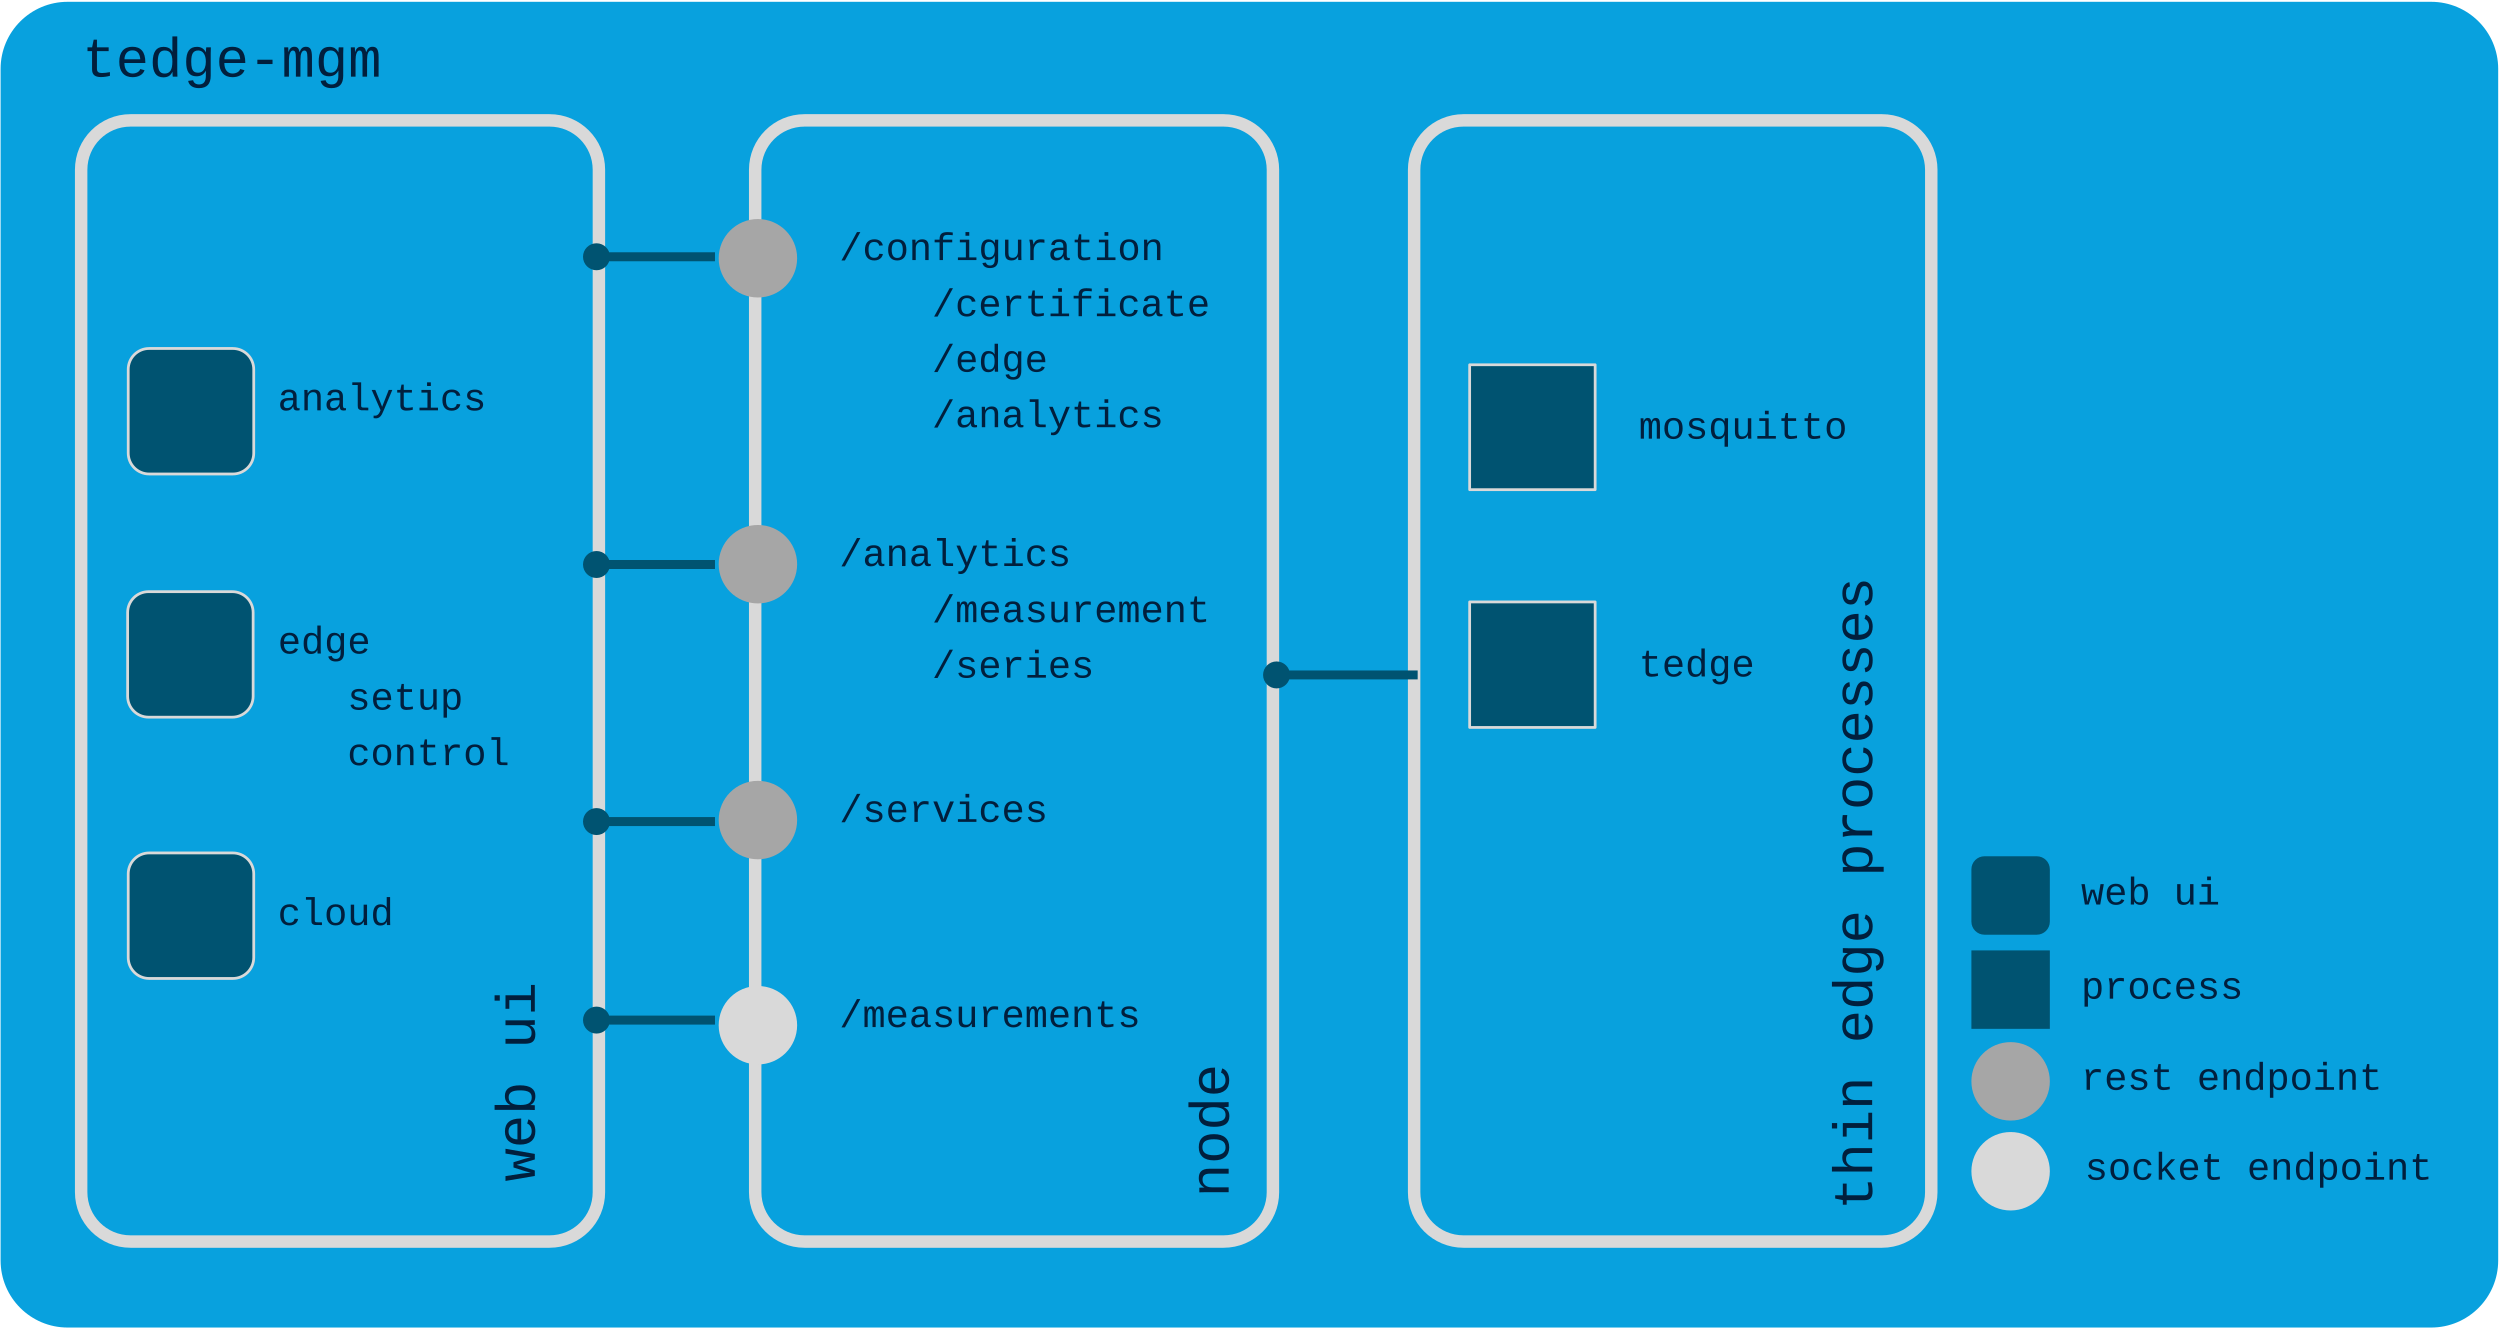
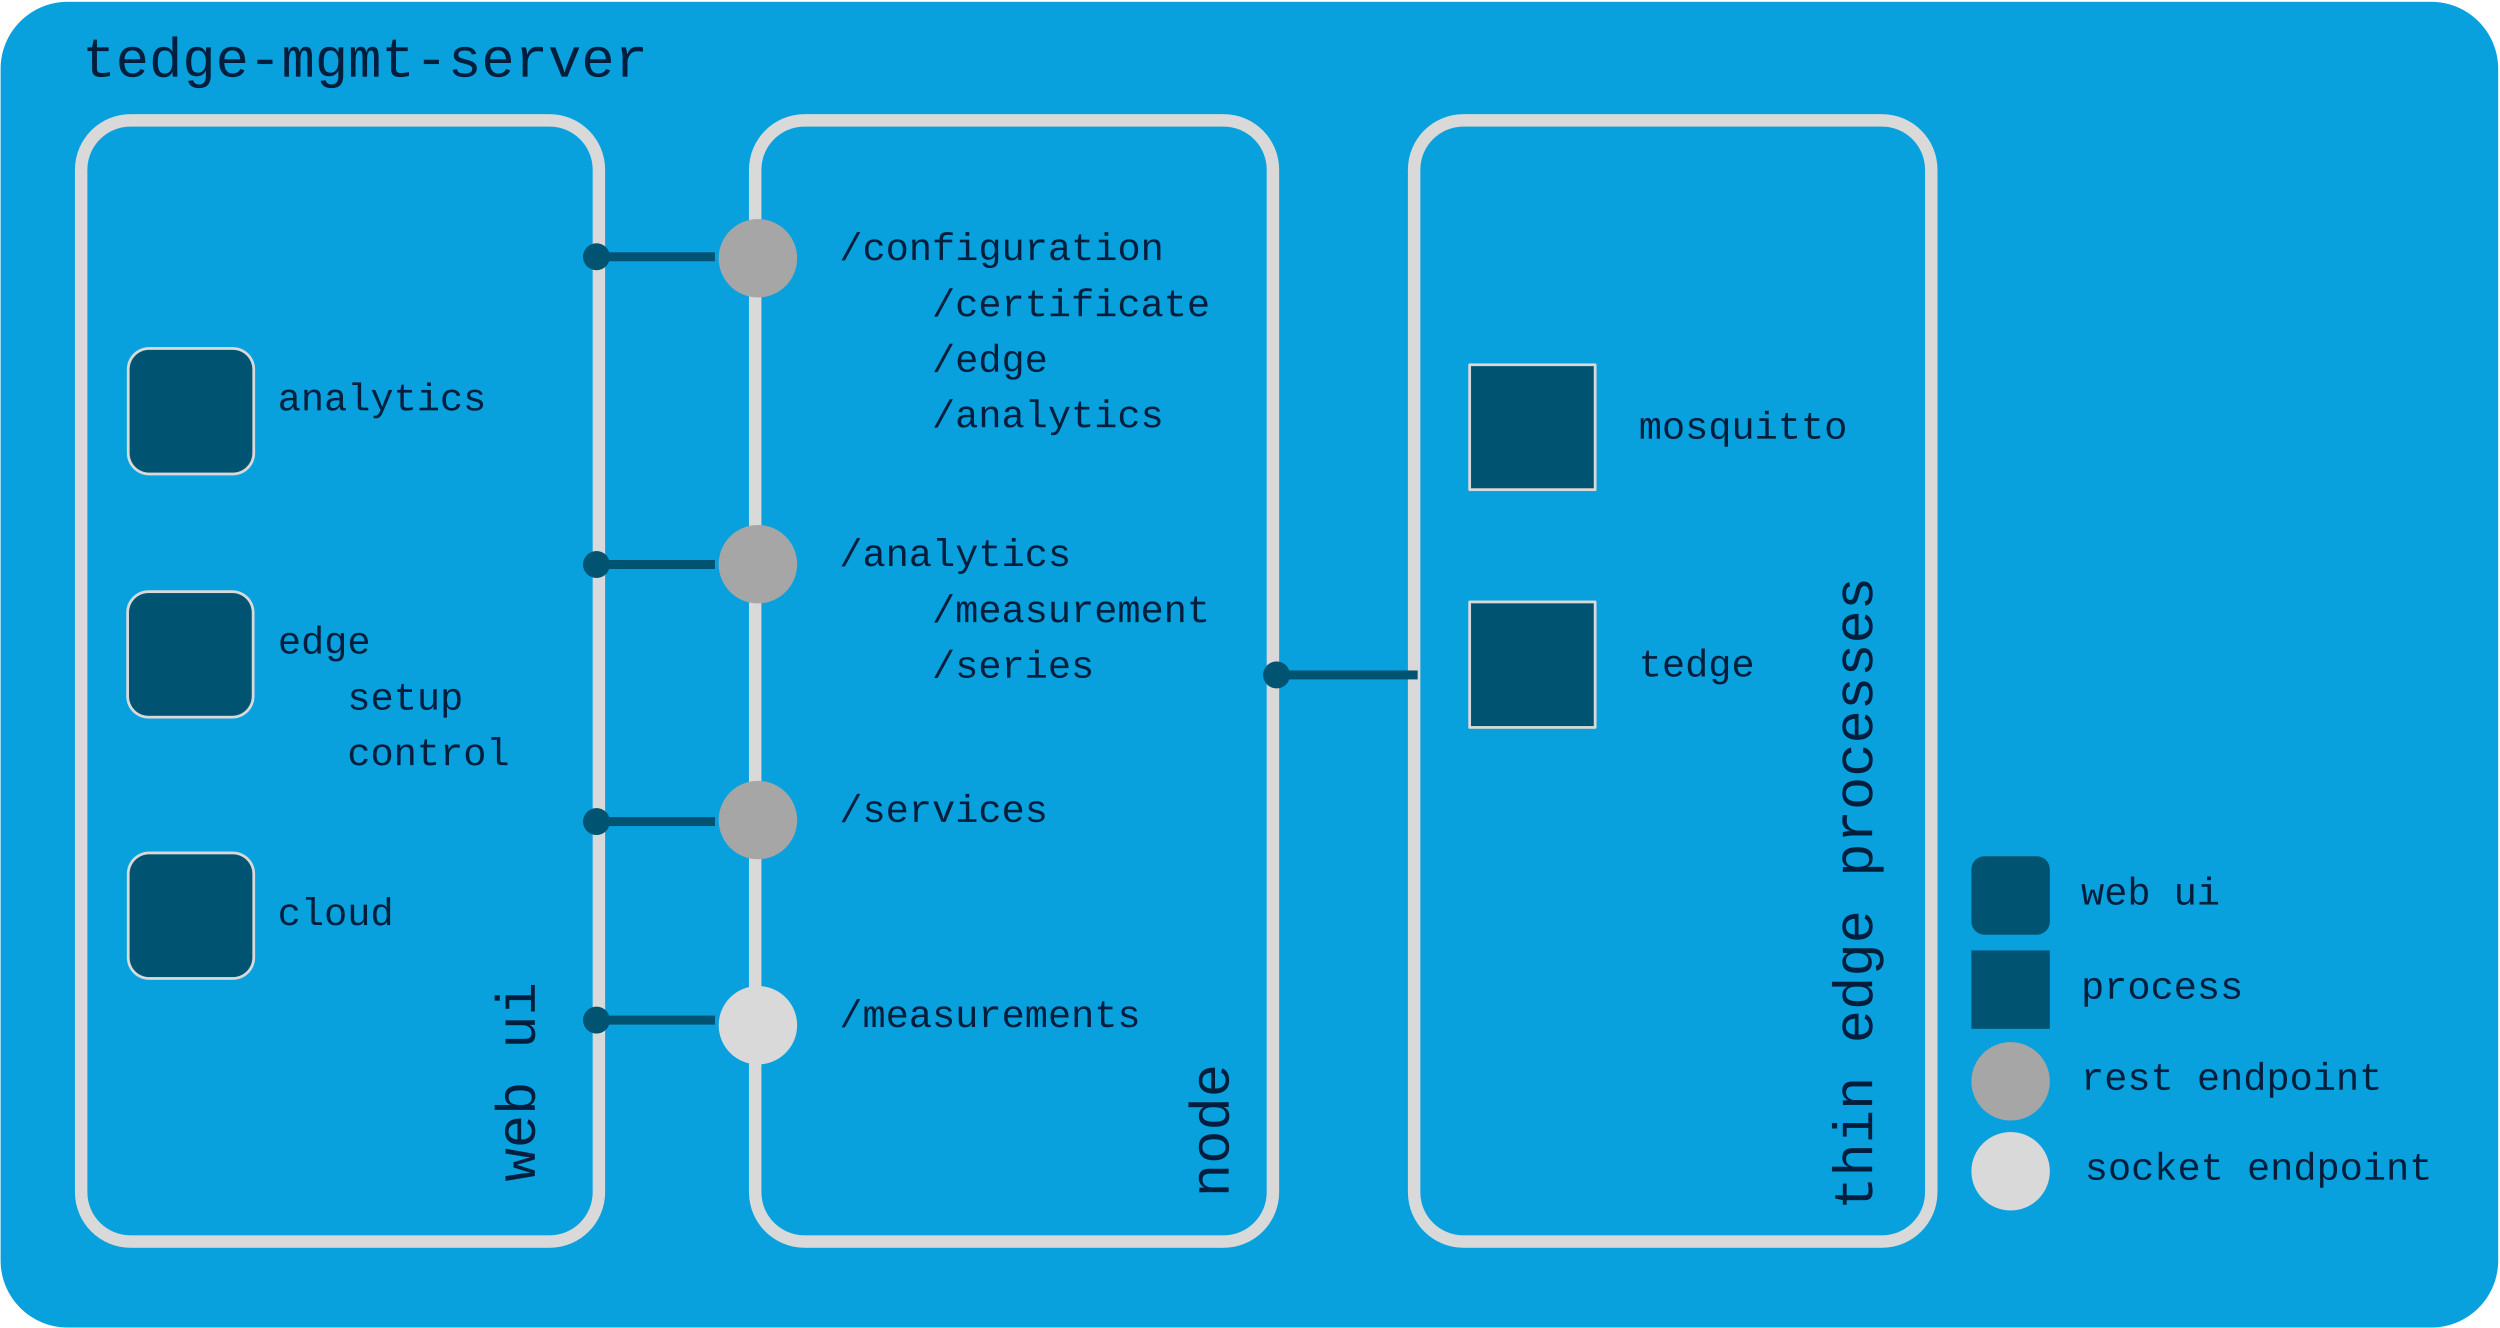
<svg xmlns="http://www.w3.org/2000/svg" width="4143" height="2200" xml:space="preserve" overflow="hidden">
  <g transform="translate(-169 -77)">
    <g>
      <path d="M170 191.125C170 129.752 219.752 80 281.125 80L4197.88 80C4259.25 80 4309 129.752 4309 191.125L4309 2165.88C4309 2227.25 4259.25 2277 4197.88 2277L281.125 2277C219.752 2277 170 2227.25 170 2165.88Z" fill="#08A1DE" fill-rule="evenodd" fill-opacity="1" />
      <path d="M1420.5 358.293C1420.5 313.12 1457.12 276.5 1502.29 276.5L2196.71 276.5C2241.88 276.5 2278.5 313.12 2278.5 358.293L2278.5 2052.71C2278.5 2097.88 2241.88 2134.5 2196.71 2134.5L1502.29 2134.5C1457.12 2134.5 1420.5 2097.88 1420.5 2052.71Z" stroke="#D9D9D9" stroke-width="20.625" stroke-linecap="butt" stroke-linejoin="round" stroke-miterlimit="10" stroke-opacity="1" fill="#08A1DE" fill-rule="evenodd" fill-opacity="0.651" />
      <path d="M1360 505C1360 469.101 1389.1 440 1425 440 1460.9 440 1490 469.101 1490 505 1490 540.898 1460.9 570 1425 570 1389.1 570 1360 540.898 1360 505Z" fill="#A6A6A6" fill-rule="evenodd" fill-opacity="1" />
      <text fill="#011F3D" fill-opacity="1" font-family="Courier New,Courier New_MSFontService,sans-serif" font-style="normal" font-variant="normal" font-weight="400" font-stretch="normal" font-size="64" text-anchor="start" direction="ltr" writing-mode="lr-tb" unicode-bidi="normal" text-decoration="none" transform="matrix(1 0 0 1 1559.94 508)">/configuration</text>
      <text fill="#011F3D" fill-opacity="1" font-family="Courier New,Courier New_MSFontService,sans-serif" font-style="normal" font-variant="normal" font-weight="400" font-stretch="normal" font-size="64" text-anchor="start" direction="ltr" writing-mode="lr-tb" unicode-bidi="normal" text-decoration="none" transform="matrix(1 0 0 1 1713.48 601)">/certificate</text>
      <text fill="#011F3D" fill-opacity="1" font-family="Courier New,Courier New_MSFontService,sans-serif" font-style="normal" font-variant="normal" font-weight="400" font-stretch="normal" font-size="64" text-anchor="start" direction="ltr" writing-mode="lr-tb" unicode-bidi="normal" text-decoration="none" transform="matrix(1 0 0 1 1713.48 693)">/edge</text>
      <text fill="#011F3D" fill-opacity="1" font-family="Courier New,Courier New_MSFontService,sans-serif" font-style="normal" font-variant="normal" font-weight="400" font-stretch="normal" font-size="64" text-anchor="start" direction="ltr" writing-mode="lr-tb" unicode-bidi="normal" text-decoration="none" transform="matrix(1 0 0 1 1713.48 785)">/analytics</text>
      <path d="M1360 1012C1360 976.102 1389.1 947 1425 947 1460.9 947 1490 976.102 1490 1012 1490 1047.9 1460.9 1077 1425 1077 1389.1 1077 1360 1047.9 1360 1012Z" fill="#A6A6A6" fill-rule="evenodd" fill-opacity="1" />
      <text fill="#011F3D" fill-opacity="1" font-family="Courier New,Courier New_MSFontService,sans-serif" font-style="normal" font-variant="normal" font-weight="400" font-stretch="normal" font-size="64" text-anchor="start" direction="ltr" writing-mode="lr-tb" unicode-bidi="normal" text-decoration="none" transform="matrix(1 0 0 1 1559.94 1015)">/analytics</text>
      <text fill="#011F3D" fill-opacity="1" font-family="Courier New,Courier New_MSFontService,sans-serif" font-style="normal" font-variant="normal" font-weight="400" font-stretch="normal" font-size="64" text-anchor="start" direction="ltr" writing-mode="lr-tb" unicode-bidi="normal" text-decoration="none" transform="matrix(1 0 0 1 1713.48 1108)">/measurement</text>
      <text fill="#011F3D" fill-opacity="1" font-family="Courier New,Courier New_MSFontService,sans-serif" font-style="normal" font-variant="normal" font-weight="400" font-stretch="normal" font-size="64" text-anchor="start" direction="ltr" writing-mode="lr-tb" unicode-bidi="normal" text-decoration="none" transform="matrix(1 0 0 1 1713.48 1200)">/series</text>
      <path d="M1360 1436C1360 1400.1 1389.1 1371 1425 1371 1460.9 1371 1490 1400.1 1490 1436 1490 1471.9 1460.9 1501 1425 1501 1389.1 1501 1360 1471.9 1360 1436Z" fill="#A6A6A6" fill-rule="evenodd" fill-opacity="1" />
      <text fill="#011F3D" fill-opacity="1" font-family="Courier New,Courier New_MSFontService,sans-serif" font-style="normal" font-variant="normal" font-weight="400" font-stretch="normal" font-size="64" text-anchor="start" direction="ltr" writing-mode="lr-tb" unicode-bidi="normal" text-decoration="none" transform="matrix(1 0 0 1 1559.94 1439)">/services</text>
      <path d="M1360 1776C1360 1740.1 1389.1 1711 1425 1711 1460.9 1711 1490 1740.1 1490 1776 1490 1811.9 1460.9 1841 1425 1841 1389.1 1841 1360 1811.9 1360 1776Z" fill="#D9D9D9" fill-rule="evenodd" fill-opacity="1" />
      <text fill="#011F3D" fill-opacity="1" font-family="Courier New,Courier New_MSFontService,sans-serif" font-style="normal" font-variant="normal" font-weight="400" font-stretch="normal" font-size="64" text-anchor="start" direction="ltr" writing-mode="lr-tb" unicode-bidi="normal" text-decoration="none" transform="matrix(1 0 0 1 1559.94 1779)">/measurements</text>
      <path d="M2512.5 358.198C2512.5 313.077 2549.08 276.5 2594.2 276.5L3287.8 276.5C3332.92 276.5 3369.5 313.077 3369.5 358.198L3369.5 2052.8C3369.5 2097.92 3332.92 2134.5 3287.8 2134.5L2594.2 2134.5C2549.08 2134.5 2512.5 2097.92 2512.5 2052.8Z" stroke="#D9D9D9" stroke-width="20.625" stroke-linecap="butt" stroke-linejoin="round" stroke-miterlimit="10" stroke-opacity="1" fill="#08A1DE" fill-rule="evenodd" fill-opacity="0.529" />
      <text fill="#011F3D" fill-opacity="1" font-family="Courier New,Courier New_MSFontService,sans-serif" font-style="normal" font-variant="normal" font-weight="400" font-stretch="normal" font-size="92" text-anchor="start" direction="ltr" writing-mode="lr-tb" unicode-bidi="normal" text-decoration="none" transform="matrix(-1.83697e-16 -1 1 -1.83697e-16 3271.54 2082)">thin edge processes</text>
      <path d="M303.5 358.293C303.5 313.12 340.12 276.5 385.294 276.5L1079.71 276.5C1124.88 276.5 1161.5 313.12 1161.5 358.293L1161.5 2052.71C1161.5 2097.88 1124.88 2134.5 1079.71 2134.5L385.294 2134.5C340.12 2134.5 303.5 2097.88 303.5 2052.71Z" stroke="#D9D9D9" stroke-width="20.625" stroke-linecap="butt" stroke-linejoin="round" stroke-miterlimit="10" stroke-opacity="1" fill="#08A1DE" fill-rule="evenodd" fill-opacity="0.651" />
      <text fill="#011F3D" fill-opacity="1" font-family="Courier New,Courier New_MSFontService,sans-serif" font-style="normal" font-variant="normal" font-weight="400" font-stretch="normal" font-size="92" text-anchor="start" direction="ltr" writing-mode="lr-tb" unicode-bidi="normal" text-decoration="none" transform="matrix(-1.83697e-16 -1 1 -1.83697e-16 1055.29 2035)">web </text>
      <text fill="#011F3D" fill-opacity="1" font-family="Courier New,Courier New_MSFontService,sans-serif" font-style="normal" font-variant="normal" font-weight="400" font-stretch="normal" font-size="92" text-anchor="start" direction="ltr" writing-mode="lr-tb" unicode-bidi="normal" text-decoration="none" transform="matrix(-1.83697e-16 -1 1 -1.83697e-16 1055.29 1815)">ui</text>
      <text fill="#011F3D" fill-opacity="1" font-family="Courier New,Courier New_MSFontService,sans-serif" font-style="normal" font-variant="normal" font-weight="400" font-stretch="normal" font-size="64" text-anchor="start" direction="ltr" writing-mode="lr-tb" unicode-bidi="normal" text-decoration="none" transform="matrix(1 0 0 1 629.256 757)">analytics</text>
      <text fill="#011F3D" fill-opacity="1" font-family="Courier New,Courier New_MSFontService,sans-serif" font-style="normal" font-variant="normal" font-weight="400" font-stretch="normal" font-size="64" text-anchor="start" direction="ltr" writing-mode="lr-tb" unicode-bidi="normal" text-decoration="none" transform="matrix(1 0 0 1 629.486 1160)">edge</text>
      <text fill="#011F3D" fill-opacity="1" font-family="Courier New,Courier New_MSFontService,sans-serif" font-style="normal" font-variant="normal" font-weight="400" font-stretch="normal" font-size="64" text-anchor="start" direction="ltr" writing-mode="lr-tb" unicode-bidi="normal" text-decoration="none" transform="matrix(1 0 0 1 744.642 1253)">setup</text>
      <text fill="#011F3D" fill-opacity="1" font-family="Courier New,Courier New_MSFontService,sans-serif" font-style="normal" font-variant="normal" font-weight="400" font-stretch="normal" font-size="64" text-anchor="start" direction="ltr" writing-mode="lr-tb" unicode-bidi="normal" text-decoration="none" transform="matrix(1 0 0 1 744.642 1345)">control</text>
      <text fill="#011F3D" fill-opacity="1" font-family="Courier New,Courier New_MSFontService,sans-serif" font-style="normal" font-variant="normal" font-weight="400" font-stretch="normal" font-size="64" text-anchor="start" direction="ltr" writing-mode="lr-tb" unicode-bidi="normal" text-decoration="none" transform="matrix(1 0 0 1 629.256 1610)">cloud</text>
      <text fill="#011F3D" fill-opacity="1" font-family="Courier New,Courier New_MSFontService,sans-serif" font-style="normal" font-variant="normal" font-weight="400" font-stretch="normal" font-size="92" text-anchor="start" direction="ltr" writing-mode="lr-tb" unicode-bidi="normal" text-decoration="none" transform="matrix(-1.83697e-16 -1 1 -1.83697e-16 2205.12 2061)">node</text>
      <path d="M3436 1869C3436 1833.1 3465.1 1804 3501 1804 3536.9 1804 3566 1833.1 3566 1869 3566 1904.9 3536.9 1934 3501 1934 3465.1 1934 3436 1904.9 3436 1869Z" fill="#A6A6A6" fill-rule="evenodd" fill-opacity="1" />
      <text fill="#011F3D" fill-opacity="1" font-family="Courier New,Courier New_MSFontService,sans-serif" font-style="normal" font-variant="normal" font-weight="400" font-stretch="normal" font-size="64" text-anchor="start" direction="ltr" writing-mode="lr-tb" unicode-bidi="normal" text-decoration="none" transform="matrix(1 0 0 1 3617.69 1883)">rest endpoint</text>
      <path d="M3436 2018C3436 1982.1 3465.1 1953 3501 1953 3536.9 1953 3566 1982.1 3566 2018 3566 2053.9 3536.9 2083 3501 2083 3465.1 2083 3436 2053.9 3436 2018Z" fill="#D9D9D9" fill-rule="evenodd" fill-opacity="1" />
      <text fill="#011F3D" fill-opacity="1" font-family="Courier New,Courier New_MSFontService,sans-serif" font-style="normal" font-variant="normal" font-weight="400" font-stretch="normal" font-size="64" text-anchor="start" direction="ltr" writing-mode="lr-tb" unicode-bidi="normal" text-decoration="none" transform="matrix(1 0 0 1 3623.89 2032)">socket endpoint</text>
      <rect x="3436" y="1652" width="130" height="130" fill="#005371" fill-opacity="1" />
      <text fill="#011F3D" fill-opacity="1" font-family="Courier New,Courier New_MSFontService,sans-serif" font-style="normal" font-variant="normal" font-weight="400" font-stretch="normal" font-size="64" text-anchor="start" direction="ltr" writing-mode="lr-tb" unicode-bidi="normal" text-decoration="none" transform="matrix(1 0 0 1 3617.69 1732)">process</text>
      <text fill="#011F3D" fill-opacity="1" font-family="Courier New,Courier New_MSFontService,sans-serif" font-style="normal" font-variant="normal" font-weight="400" font-stretch="normal" font-size="64" text-anchor="start" direction="ltr" writing-mode="lr-tb" unicode-bidi="normal" text-decoration="none" transform="matrix(1 0 0 1 3617.68 1576)">web </text>
      <text fill="#011F3D" fill-opacity="1" font-family="Courier New,Courier New_MSFontService,sans-serif" font-style="normal" font-variant="normal" font-weight="400" font-stretch="normal" font-size="64" text-anchor="start" direction="ltr" writing-mode="lr-tb" unicode-bidi="normal" text-decoration="none" transform="matrix(1 0 0 1 3771.22 1576)">ui</text>
      <path d="M3436 1517.67C3436 1505.7 3445.7 1496 3457.67 1496L3544.33 1496C3556.3 1496 3566 1505.7 3566 1517.67L3566 1604.33C3566 1616.3 3556.3 1626 3544.33 1626L3457.67 1626C3445.7 1626 3436 1616.3 3436 1604.33Z" fill="#005371" fill-rule="evenodd" fill-opacity="1" />
      <rect x="2604.5" y="681.5" width="208" height="207" stroke="#D9D9D9" stroke-width="4.583" stroke-linecap="butt" stroke-linejoin="round" stroke-miterlimit="10" stroke-opacity="1" fill="#005371" fill-opacity="1" />
      <text fill="#011F3D" fill-opacity="1" font-family="Courier New,Courier New_MSFontService,sans-serif" font-style="normal" font-variant="normal" font-weight="400" font-stretch="normal" font-size="64" text-anchor="start" direction="ltr" writing-mode="lr-tb" unicode-bidi="normal" text-decoration="none" transform="matrix(1 0 0 1 2884.76 804)">mosquitto</text>
      <rect x="2604.5" y="1074.5" width="208" height="208" stroke="#D9D9D9" stroke-width="4.583" stroke-linecap="butt" stroke-linejoin="round" stroke-miterlimit="10" stroke-opacity="1" fill="#005371" fill-opacity="1" />
      <text fill="#011F3D" fill-opacity="1" font-family="Courier New,Courier New_MSFontService,sans-serif" font-style="normal" font-variant="normal" font-weight="400" font-stretch="normal" font-size="64" text-anchor="start" direction="ltr" writing-mode="lr-tb" unicode-bidi="normal" text-decoration="none" transform="matrix(1 0 0 1 2884.76 1198)">tedge</text>
      <path d="M381.5 689.167C381.5 670.021 397.021 654.5 416.167 654.5L554.833 654.5C573.979 654.5 589.5 670.021 589.5 689.167L589.5 827.833C589.5 846.979 573.979 862.5 554.833 862.5L416.167 862.5C397.021 862.5 381.5 846.979 381.5 827.833Z" stroke="#D9D9D9" stroke-width="4.583" stroke-linecap="butt" stroke-linejoin="round" stroke-miterlimit="10" stroke-opacity="1" fill="#005371" fill-rule="evenodd" fill-opacity="1" />
      <path d="M380.5 1092.17C380.5 1073.02 396.021 1057.5 415.167 1057.5L553.833 1057.5C572.979 1057.5 588.5 1073.02 588.5 1092.17L588.5 1230.83C588.5 1249.98 572.979 1265.5 553.833 1265.5L415.167 1265.5C396.021 1265.5 380.5 1249.98 380.5 1230.83Z" stroke="#D9D9D9" stroke-width="4.583" stroke-linecap="butt" stroke-linejoin="round" stroke-miterlimit="10" stroke-opacity="1" fill="#005371" fill-rule="evenodd" fill-opacity="1" />
      <path d="M381.5 1525.17C381.5 1506.02 397.021 1490.5 416.167 1490.5L554.833 1490.5C573.979 1490.5 589.5 1506.02 589.5 1525.17L589.5 1663.83C589.5 1682.98 573.979 1698.5 554.833 1698.5L416.167 1698.5C397.021 1698.5 381.5 1682.98 381.5 1663.83Z" stroke="#D9D9D9" stroke-width="4.583" stroke-linecap="butt" stroke-linejoin="round" stroke-miterlimit="10" stroke-opacity="1" fill="#005371" fill-rule="evenodd" fill-opacity="1" />
      <text fill="#011F3D" fill-opacity="1" font-family="Courier New,Courier New_MSFontService,sans-serif" font-style="normal" font-variant="normal" font-weight="400" font-stretch="normal" font-size="92" text-anchor="start" direction="ltr" writing-mode="lr-tb" unicode-bidi="normal" text-decoration="none" transform="matrix(1 0 0 1 305.482 204)">tedge</text>
      <text fill="#011F3D" fill-opacity="1" font-family="Courier New,Courier New_MSFontService,sans-serif" font-style="normal" font-variant="normal" font-weight="400" font-stretch="normal" font-size="92" text-anchor="start" direction="ltr" writing-mode="lr-tb" unicode-bidi="normal" text-decoration="none" transform="matrix(1 0 0 1 580.482 204)">-</text>
-       <text fill="#011F3D" fill-opacity="1" font-family="Courier New,Courier New_MSFontService,sans-serif" font-style="normal" font-variant="normal" font-weight="400" font-stretch="normal" font-size="92" text-anchor="start" direction="ltr" writing-mode="lr-tb" unicode-bidi="normal" text-decoration="none" transform="matrix(1 0 0 1 635.482 204)">mgm</text>
+       <text fill="#011F3D" fill-opacity="1" font-family="Courier New,Courier New_MSFontService,sans-serif" font-style="normal" font-variant="normal" font-weight="400" font-stretch="normal" font-size="92" text-anchor="start" direction="ltr" writing-mode="lr-tb" unicode-bidi="normal" text-decoration="none" transform="matrix(1 0 0 1 635.482 204)">mgmt-server</text>
      <path d="M1157.5 495.052 1353.88 495.052 1353.88 509.948 1157.5 509.948ZM1157.5 524.844C1145.16 524.844 1135.16 514.84 1135.16 502.5 1135.16 490.16 1145.16 480.156 1157.5 480.156 1169.84 480.156 1179.84 490.16 1179.84 502.5 1179.84 514.84 1169.84 524.844 1157.5 524.844Z" fill="#005371" fill-rule="nonzero" fill-opacity="1" />
      <path d="M1157.5 1005.05 1353.88 1005.05 1353.88 1019.95 1157.5 1019.95ZM1157.5 1034.84C1145.16 1034.84 1135.16 1024.84 1135.16 1012.5 1135.16 1000.16 1145.16 990.156 1157.5 990.156 1169.84 990.156 1179.84 1000.16 1179.84 1012.5 1179.84 1024.84 1169.84 1034.84 1157.5 1034.84Z" fill="#005371" fill-rule="nonzero" fill-opacity="1" />
      <path d="M1157.5 1431.05 1353.88 1431.05 1353.88 1445.95 1157.5 1445.95ZM1157.5 1460.84C1145.16 1460.84 1135.16 1450.84 1135.16 1438.5 1135.16 1426.16 1145.16 1416.16 1157.5 1416.16 1169.84 1416.16 1179.84 1426.16 1179.84 1438.5 1179.84 1450.84 1169.84 1460.84 1157.5 1460.84Z" fill="#005371" fill-rule="nonzero" fill-opacity="1" />
      <path d="M1157.5 1760.05 1353.88 1760.05 1353.88 1774.95 1157.5 1774.95ZM1157.5 1789.84C1145.16 1789.84 1135.16 1779.84 1135.16 1767.5 1135.16 1755.16 1145.16 1745.16 1157.5 1745.16 1169.84 1745.16 1179.84 1755.16 1179.84 1767.5 1179.84 1779.84 1169.84 1789.84 1157.5 1789.84Z" fill="#005371" fill-rule="nonzero" fill-opacity="1" />
      <path d="M2284.5 1188.05 2518.36 1188.05 2518.36 1202.95 2284.5 1202.95ZM2284.5 1217.84C2272.16 1217.84 2262.16 1207.84 2262.16 1195.5 2262.16 1183.16 2272.16 1173.16 2284.5 1173.16 2296.84 1173.16 2306.84 1183.16 2306.84 1195.5 2306.84 1207.84 2296.84 1217.84 2284.5 1217.84Z" fill="#005371" fill-rule="nonzero" fill-opacity="1" />
    </g>
  </g>
</svg>
